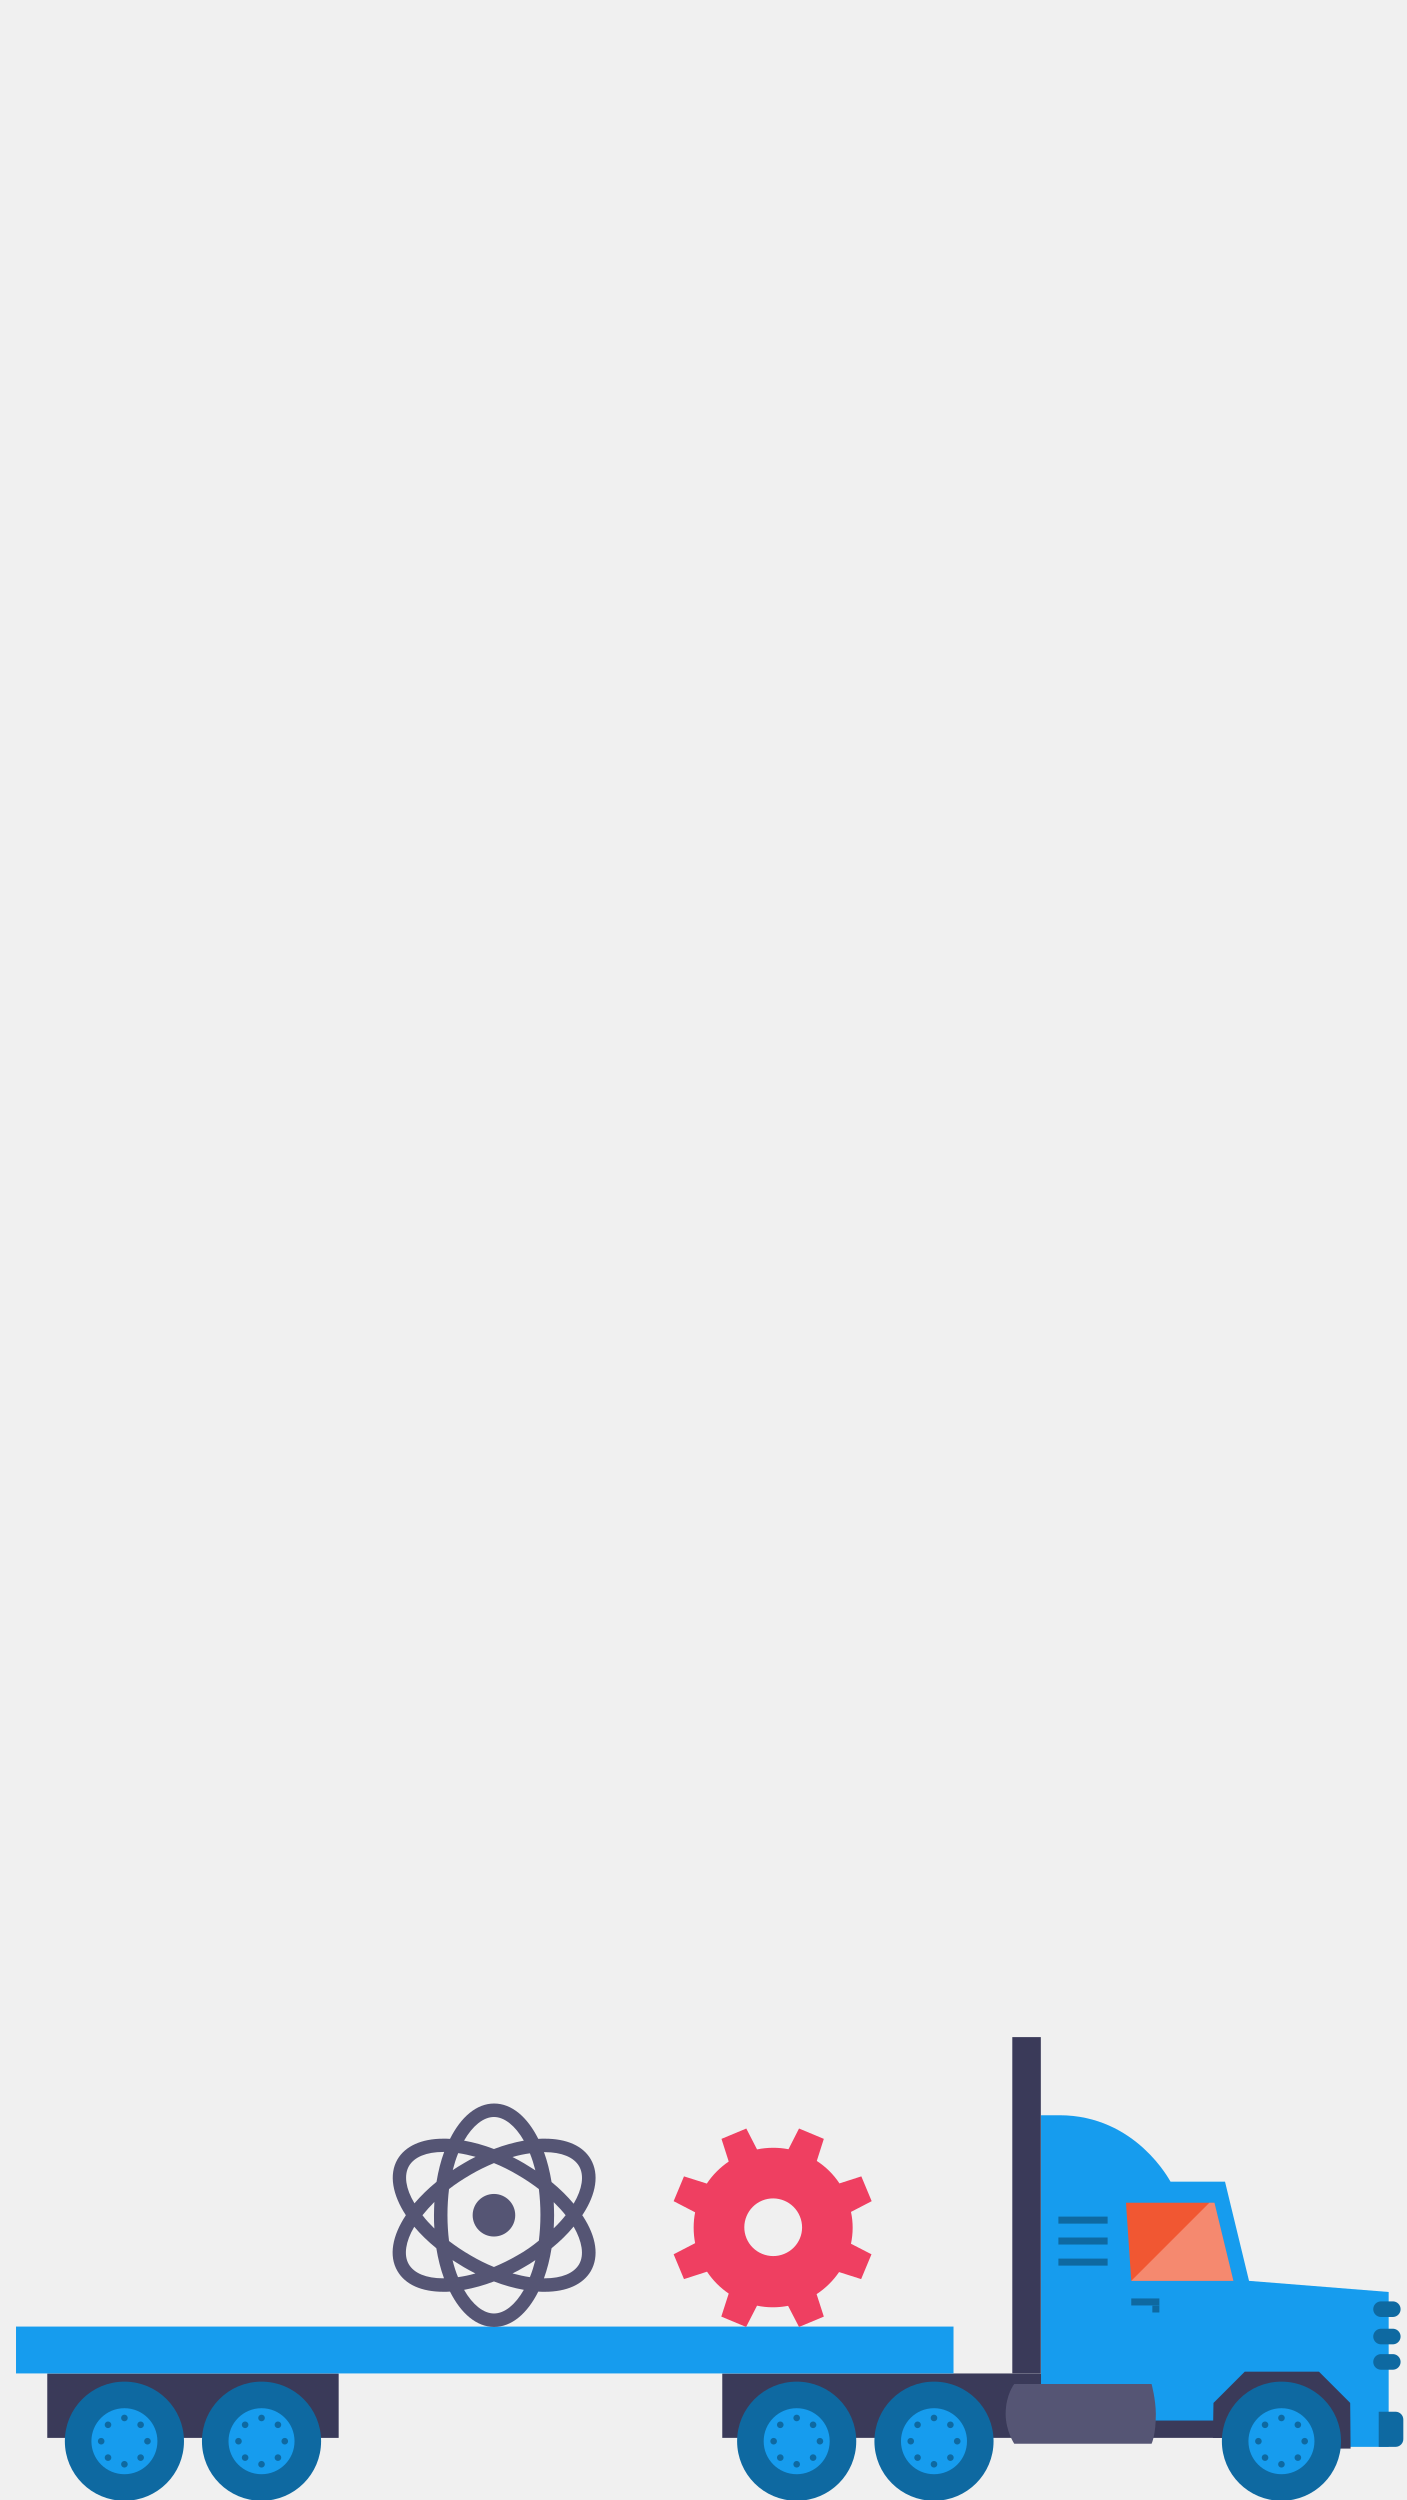
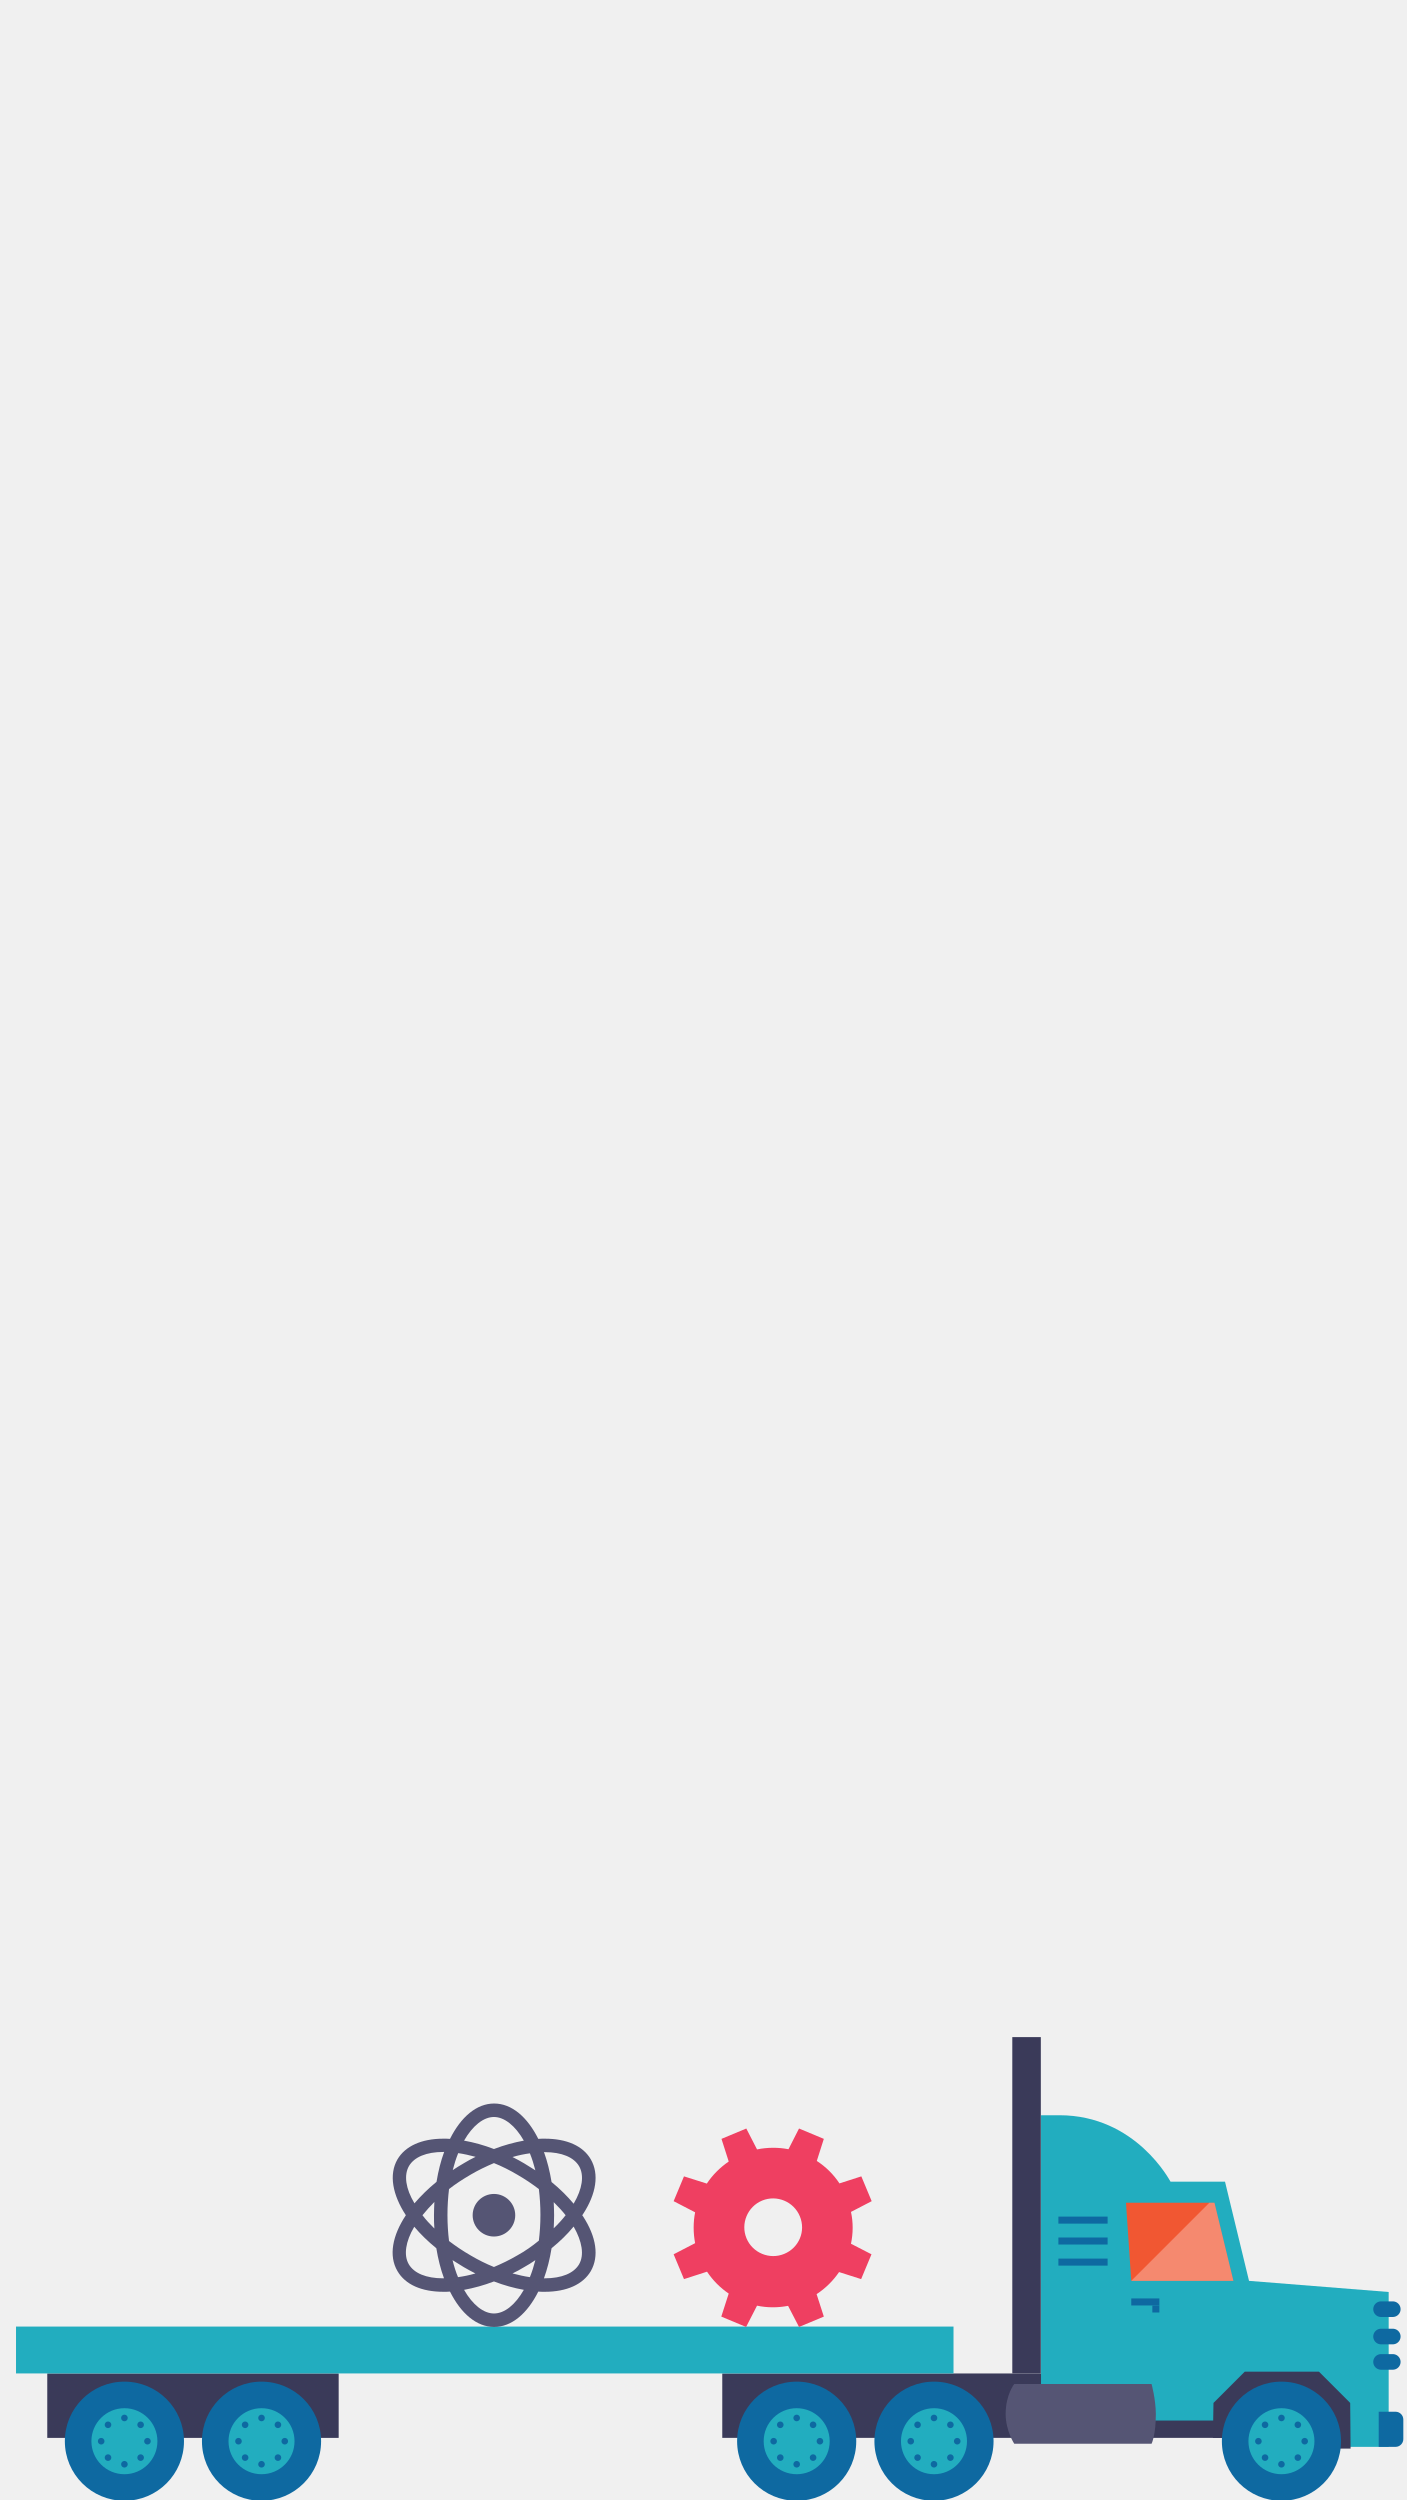
<svg xmlns="http://www.w3.org/2000/svg" version="1.1" class="headerCenter" x="0px" y="0px" viewBox="-239 -584 720 1280" style="enable-background:new -239 -584 720 1280;" xml:space="preserve">
  <style>
		.st0{fill:#3A3A59;}
-         .st1{fill:#169CEE;}
+         .st1{fill:#22adbf;}
        .st2{fill:#0E69A1;}
        .st3{fill:#F15732;}
        .st4{opacity:0.3;fill:#FFFFFF;enable-background:new;}
        .st5{fill:#555574;}
        .st6{fill:none;stroke:#0E69A1;stroke-width:8;stroke-linecap:round;stroke-miterlimit:10;}
        .st7{fill:#EF3F61;}
        .st8{fill:#4BBC6E;}
        .st9{fill:none;stroke:#3A3A59;stroke-width:16;stroke-linecap:round;stroke-miterlimit:10;}
        .st10{fill:none;stroke:#0E69A1;stroke-width:8;stroke-miterlimit:10;}
        .st11{fill:#159CEE;}
	</style>
  <g id="truck">
    <g>
      <rect x="-214.8" y="631.2" class="st0" width="149.2" height="33" />
      <polygon class="st0" points="461.9,664.2 130.8,664.2 130.8,631.2 446.6,631.2 461.8,646.3    " />
      <rect x="-230.8" y="607.2" class="st1" width="480" height="24" />
      <path id="fix_1_" class="st1" d="M400.5,583.8L388.2,533h-27.9c-0.1,0-17.5-34-56.9-34c-4.6,0-9.4,0-9.4,0v34v122.3h106.5v13.5 H472v-79.3L400.5,583.8z" />
      <rect x="279.3" y="459" class="st0" width="14.6" height="172.2" />
      <g>
        <circle class="st2" cx="-105.1" cy="665.9" r="30.5" />
        <circle class="st1" cx="-105.1" cy="665.9" r="16.9" />
        <g>
          <circle class="st2" cx="-93.2" cy="665.9" r="1.7" />
          <circle class="st2" cx="-116.9" cy="665.9" r="1.7" />
          <circle class="st2" cx="-105.1" cy="677.7" r="1.7" />
          <circle class="st2" cx="-105.1" cy="654" r="1.7" />
          <circle class="st2" cx="-96.7" cy="657.5" r="1.7" />
          <circle class="st2" cx="-113.5" cy="674.3" r="1.7" />
          <circle class="st2" cx="-96.7" cy="674.3" r="1.7" />
          <circle class="st2" cx="-113.5" cy="657.5" r="1.7" />
        </g>
      </g>
      <g>
        <circle class="st2" cx="-175.3" cy="665.9" r="30.5" />
        <circle class="st1" cx="-175.3" cy="665.9" r="16.9" />
        <g>
          <circle class="st2" cx="-163.5" cy="665.9" r="1.7" />
          <circle class="st2" cx="-187.2" cy="665.9" r="1.7" />
          <circle class="st2" cx="-175.3" cy="677.7" r="1.7" />
          <circle class="st2" cx="-175.3" cy="654" r="1.7" />
          <circle class="st2" cx="-167" cy="657.5" r="1.7" />
          <circle class="st2" cx="-183.7" cy="674.3" r="1.7" />
          <circle class="st2" cx="-167" cy="674.3" r="1.7" />
          <circle class="st2" cx="-183.7" cy="657.5" r="1.7" />
        </g>
      </g>
      <g>
        <circle class="st2" cx="239.2" cy="665.9" r="30.5" />
        <circle class="st1" cx="239.2" cy="665.9" r="16.9" />
        <g>
          <circle class="st2" cx="251.1" cy="665.9" r="1.7" />
          <circle class="st2" cx="227.3" cy="665.9" r="1.7" />
          <circle class="st2" cx="239.2" cy="677.7" r="1.7" />
          <circle class="st2" cx="239.2" cy="654" r="1.7" />
          <circle class="st2" cx="247.6" cy="657.5" r="1.7" />
          <circle class="st2" cx="230.8" cy="674.3" r="1.7" />
          <circle class="st2" cx="247.6" cy="674.3" r="1.7" />
          <circle class="st2" cx="230.8" cy="657.5" r="1.7" />
        </g>
      </g>
      <g>
        <circle class="st2" cx="168.9" cy="665.9" r="30.5" />
        <circle class="st1" cx="168.9" cy="665.9" r="16.9" />
        <g>
          <circle class="st2" cx="180.8" cy="665.9" r="1.7" />
          <circle class="st2" cx="157.1" cy="665.9" r="1.7" />
          <circle class="st2" cx="168.9" cy="677.7" r="1.7" />
          <circle class="st2" cx="168.9" cy="654" r="1.7" />
          <circle class="st2" cx="177.3" cy="657.5" r="1.7" />
          <circle class="st2" cx="160.5" cy="674.3" r="1.7" />
          <circle class="st2" cx="177.3" cy="674.3" r="1.7" />
          <circle class="st2" cx="160.5" cy="657.5" r="1.7" />
        </g>
      </g>
      <rect x="302.9" y="550.9" class="st2" width="25.2" height="3.6" />
      <rect x="302.9" y="561.6" class="st2" width="25.2" height="3.6" />
      <rect x="302.9" y="572.4" class="st2" width="25.2" height="3.6" />
      <polygon class="st3" points="340.2,583.8 392.5,583.8 382.8,543.8 337.5,543.8    " />
      <polygon class="st4" points="340.2,583.8 392.5,583.8 382.8,543.8 380.2,543.8    " />
      <rect x="340.2" y="592.8" class="st2" width="14.4" height="3.6" />
      <rect x="351" y="596.4" class="st2" width="3.6" height="3.6" />
      <path class="st5" d="M350.6,636.6h-70.3c0,0-4.4,5.5-4.4,15.3c0,8.7,4.4,15.3,4.4,15.3h70.3c0,0,2.2-4.3,2.2-15.3     C352.7,644.2,350.6,636.6,350.6,636.6z" />
      <polygon class="st0" points="452.5,669.7 428.8,669.7 396.4,664.2 382,664.2 382.3,646.3 398.3,630.3 436.3,630.3 452.3,646.3         " />
      <g>
        <circle class="st2" cx="417.1" cy="665.9" r="30.5" />
        <circle class="st1" cx="417.1" cy="665.9" r="16.9" />
        <g>
          <circle class="st2" cx="429" cy="665.9" r="1.7" />
          <circle class="st2" cx="405.3" cy="665.9" r="1.7" />
          <circle class="st2" cx="417.1" cy="677.7" r="1.7" />
          <circle class="st2" cx="417.1" cy="654" r="1.7" />
          <circle class="st2" cx="425.5" cy="657.5" r="1.7" />
          <circle class="st2" cx="408.7" cy="674.3" r="1.7" />
          <circle class="st2" cx="425.5" cy="674.3" r="1.7" />
          <circle class="st2" cx="408.7" cy="657.5" r="1.7" />
        </g>
      </g>
      <path class="st2" d="M475.5,650.8h-8.6v18h8.6c2.2,0,4-1.8,4-4v-10C479.5,652.6,477.7,650.8,475.5,650.8z" />
      <line class="st6" x1="474.1" y1="598.3" x2="468.1" y2="598.3" />
      <line class="st6" x1="474.1" y1="612.3" x2="468.1" y2="612.3" />
      <line class="st6" x1="474.1" y1="625.3" x2="468.1" y2="625.3" />
    </g>
    <path class="st7" d="M207.3,543l-5.3-12.7l-11.2,3.6c-3.1-4.7-7-8.5-11.6-11.5l3.6-11.3l-12.7-5.3l-5.4,10.6    c-5.2-1-10.7-1-16.1,0.1l-5.5-10.7l-12.7,5.3l3.7,11.6c-4.5,3.1-8.3,6.9-11.2,11.3l-11.7-3.7l-5.3,12.7l11,5.7    c-1,5.1-1,10.5,0,15.8l-11,5.7l5.3,12.7l11.8-3.8c3,4.5,6.8,8.3,11.1,11.2l-3.8,11.8l12.7,5.3l5.6-10.9c5.2,1.1,10.6,1.1,15.9,0.1    l5.6,10.8l12.7-5.3l-3.7-11.5c4.6-3,8.5-6.9,11.5-11.3l11.3,3.6l5.3-12.7l-10.5-5.4c1.1-5.3,1.2-10.8,0-16.3L207.3,543z     M162.5,570c-7.5,3.1-16.2-0.5-19.3-8c-3.1-7.5,0.5-16.2,8-19.3c7.5-3.1,16.2,0.5,19.3,8C173.7,558.3,170.1,566.9,162.5,570z" />
    <g>
      <path class="st5" d="M59.1,550.2c0.1-0.1,0.2-0.3,0.3-0.4c7-10.7,8.4-20.7,4.1-28.2c-4-6.9-12.3-10.6-23.6-10.6     c-1.1,0-2.2,0-3.3,0.1C31,499.9,23,493,14,493s-17,6.9-22.6,18.1c-1.1-0.1-2.3-0.1-3.3-0.1c-11.3,0-19.6,3.8-23.6,10.6     c-4.5,7.8-2.5,18.2,4.3,28.6c-6.9,10.4-8.9,20.8-4.3,28.6c4,6.9,12.3,10.6,23.6,10.6c1.1,0,2.2,0,3.3-0.1     C-3,600.5,5,607.4,14,607.4s17-6.9,22.6-18.1c1.1,0.1,2.3,0.1,3.3,0.1c11.3,0,19.6-3.8,23.6-10.6c4.3-7.5,2.9-17.5-4.1-28.2     C59.3,550.5,59.2,550.3,59.1,550.2z M39.9,517.9c8.7,0,14.9,2.6,17.6,7.2c2.7,4.7,1.7,11.6-2.8,19.2c-3.2-3.8-7-7.6-11.3-11.1     c-0.9-5.5-2.2-10.7-3.9-15.4C39.6,517.9,39.7,517.9,39.9,517.9z M25.8,570.8c-3.9,2.3-7.9,4.2-11.9,5.9c-4-1.6-8-3.6-11.9-5.9     c-4-2.3-7.7-4.8-11.1-7.4c-0.5-4.2-0.8-8.6-0.8-13.3s0.3-9.1,0.8-13.3c3.3-2.6,7-5,11.1-7.4c3.9-2.3,7.9-4.2,11.9-5.9     c4,1.6,8,3.6,11.9,5.9c4,2.3,7.7,4.8,11.1,7.4c0.5,4.1,0.8,8.6,0.8,13.2s-0.3,9.1-0.8,13.2C33.5,566,29.8,568.6,25.8,570.8z      M35.1,573.2c-0.8,3.1-1.7,6-2.8,8.7c-2.9-0.4-5.8-1.1-8.9-1.9c2-1,4-2,5.9-3.2C31.3,575.7,33.2,574.5,35.1,573.2z M4.4,580     c-3,0.9-6,1.5-8.9,1.9c-1.1-2.6-2-5.5-2.8-8.7c1.9,1.2,3.8,2.4,5.8,3.6S2.5,579,4.4,580z M-16.6,557c-2.3-2.3-4.4-4.5-6.1-6.8     c1.8-2.2,3.8-4.5,6.1-6.8c-0.1,2.2-0.2,4.5-0.2,6.8S-16.8,554.7-16.6,557z M-7.2,527.1c0.8-3.1,1.7-6,2.8-8.7     c2.9,0.4,5.8,1.1,8.9,1.9c-2,1-4,2-5.9,3.2C-3.5,524.7-5.4,525.9-7.2,527.1z M23.4,520.4c3-0.9,6-1.5,8.9-1.9     c1.1,2.7,2,5.6,2.8,8.7c-1.9-1.2-3.8-2.4-5.8-3.6S25.4,521.4,23.4,520.4z M44.5,543.5c2.2,2.2,4.3,4.4,6.1,6.7     c-1.8,2.3-3.8,4.5-6.1,6.7c0.1-2.2,0.2-4.4,0.2-6.7S44.6,545.7,44.5,543.5z M13.9,499.9c5.3,0,10.9,4.4,15.3,12.1     c-4.9,0.9-10.1,2.3-15.3,4.3c-5.2-2-10.3-3.4-15.3-4.3C3,504.3,8.6,499.9,13.9,499.9z M-29.6,525c2.7-4.6,8.9-7.2,17.6-7.2     c0.1,0,0.3,0,0.4,0c-1.7,4.6-3,9.8-3.9,15.3c-4.3,3.5-8.1,7.3-11.3,11C-31.3,536.6-32.3,529.7-29.6,525z M-12.1,582.5     c-8.7,0-14.9-2.6-17.6-7.2c-2.7-4.6-1.7-11.6,2.8-19.2c3.2,3.8,7,7.5,11.3,11c0.9,5.5,2.2,10.7,3.9,15.3     C-11.8,582.5-11.9,582.5-12.1,582.5z M13.9,600.5c-5.3,0-10.9-4.4-15.3-12.1c4.9-0.9,10.1-2.3,15.3-4.3c5.2,2,10.3,3.4,15.3,4.3     C24.8,596.1,19.3,600.5,13.9,600.5z M57.5,575.3c-2.7,4.6-8.9,7.2-17.6,7.2c-0.1,0-0.3,0-0.4,0c1.7-4.7,3-9.8,3.9-15.4     c4.3-3.5,8.1-7.2,11.3-11.1C59.1,563.7,60.2,570.6,57.5,575.3z" />
      <circle class="st5" cx="13.9" cy="550.2" r="10.9" />
    </g>
  </g>
</svg>
